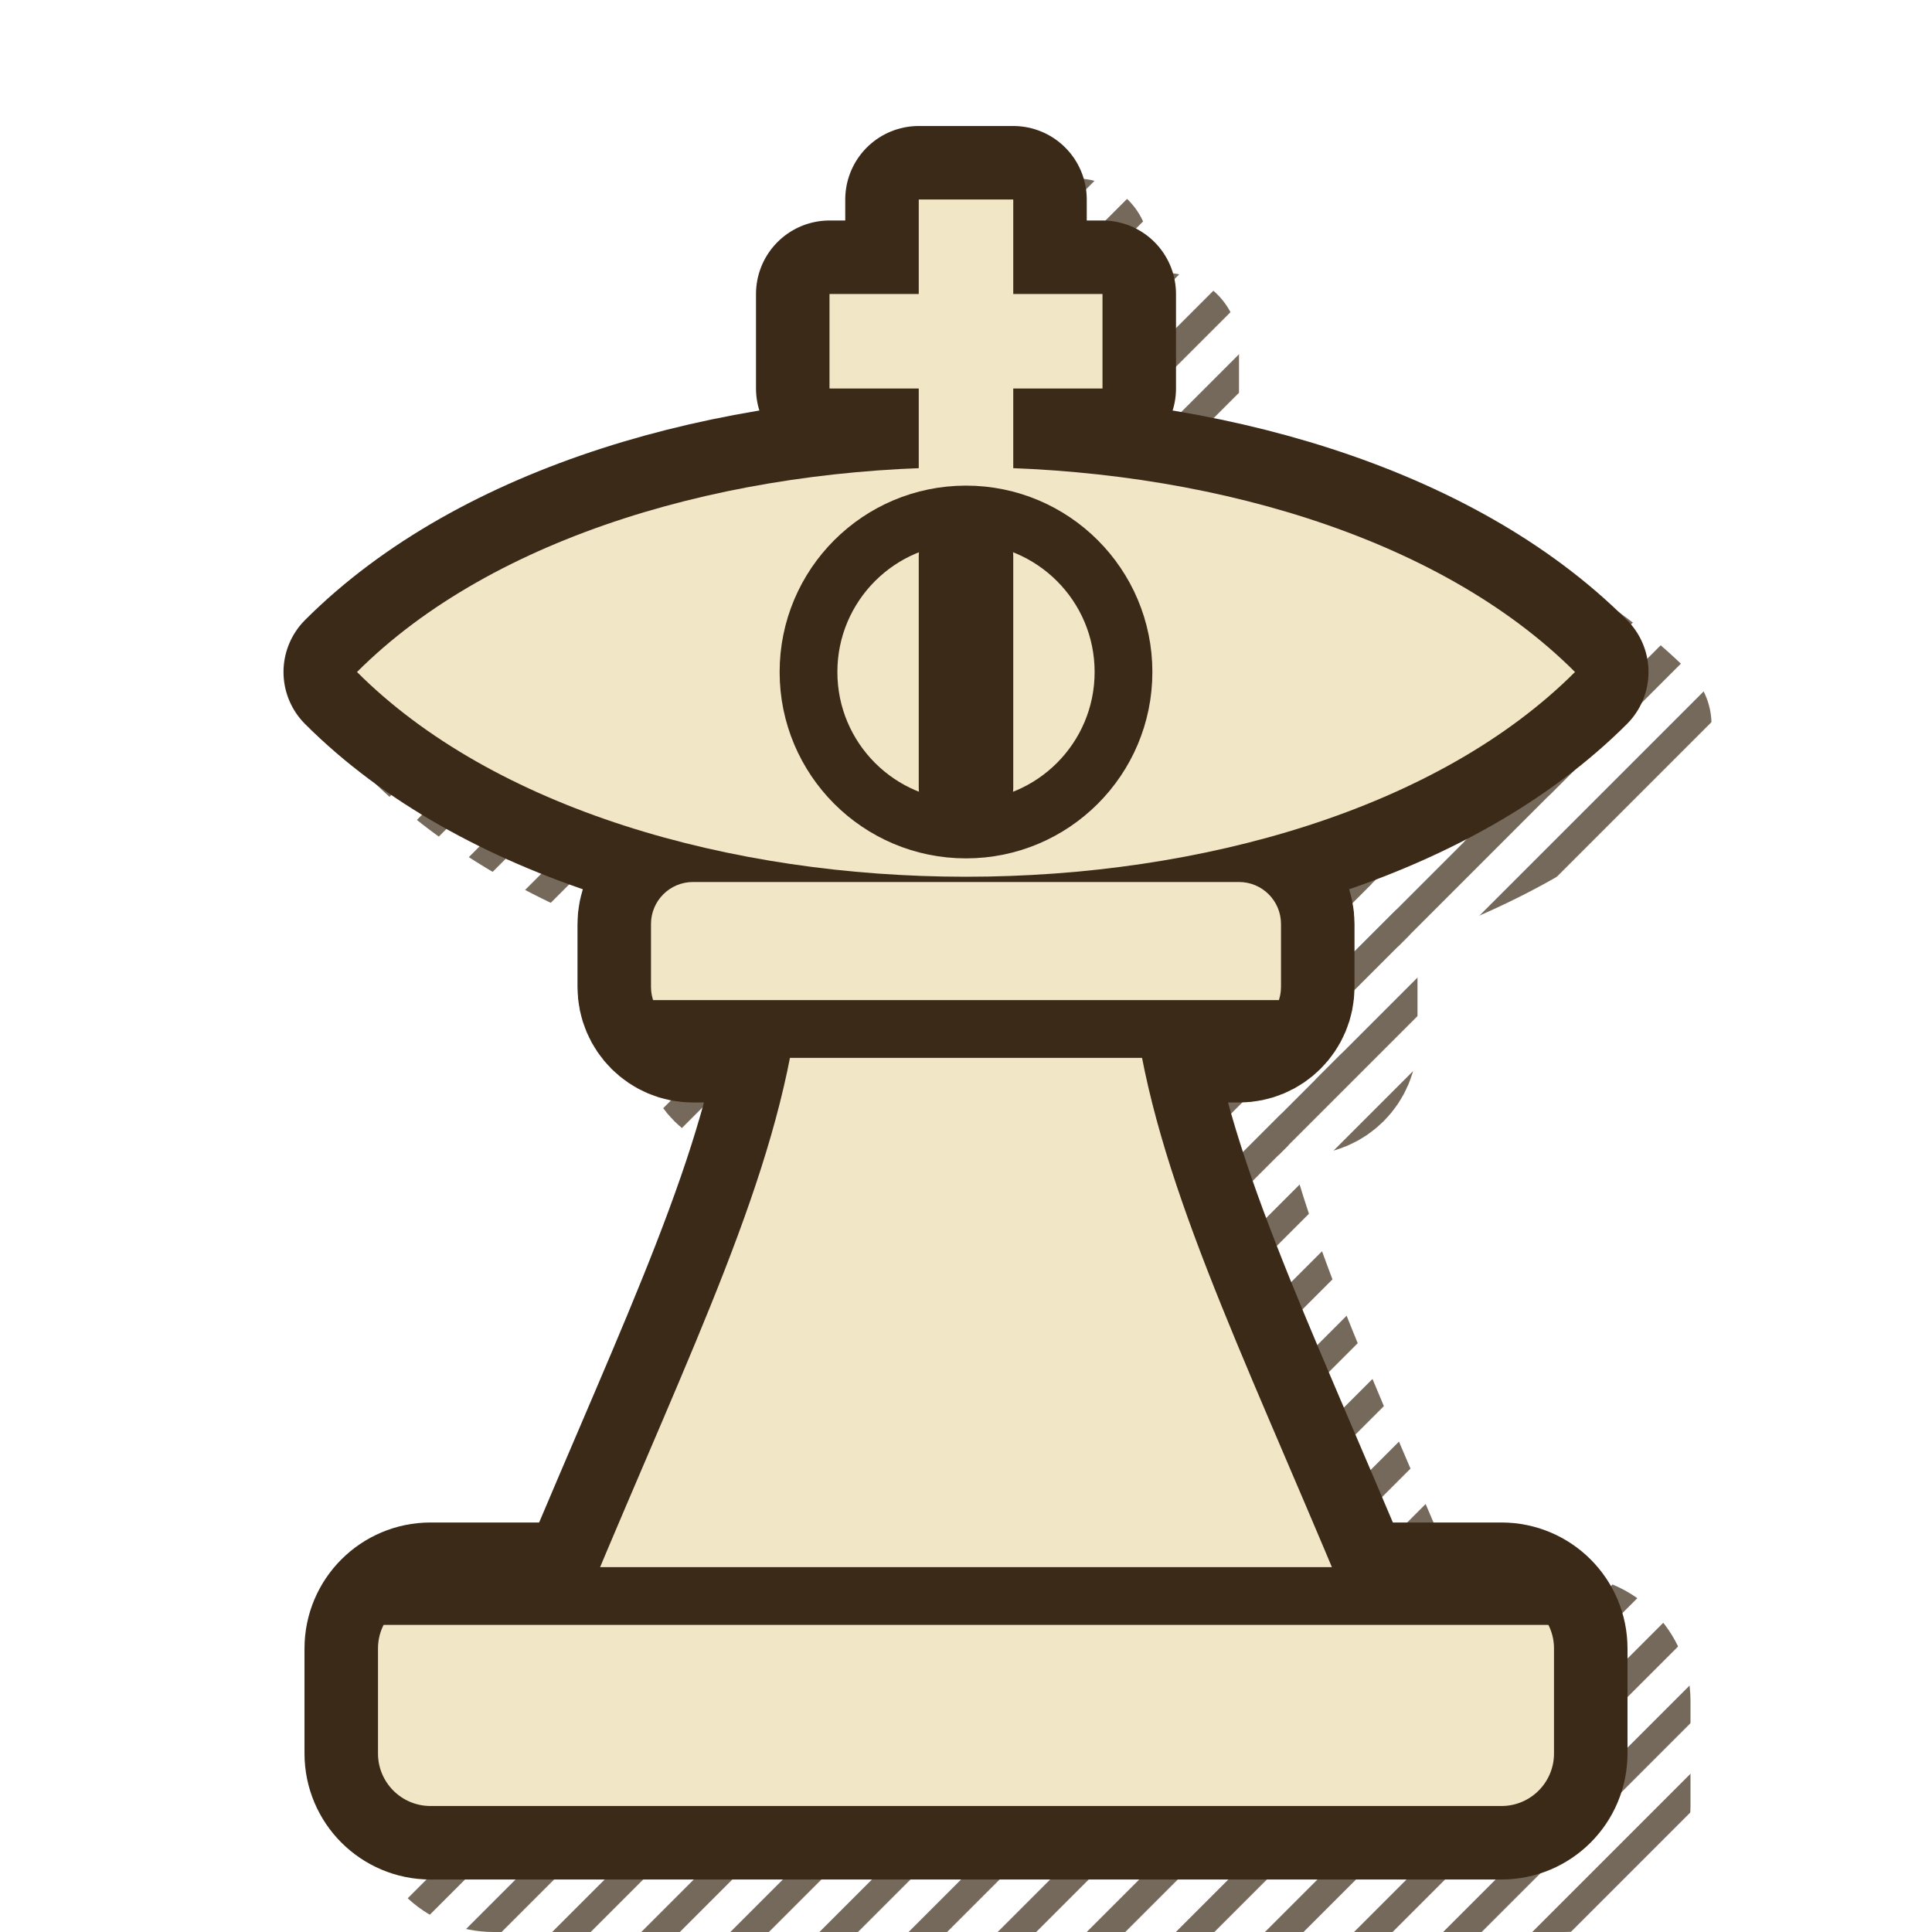
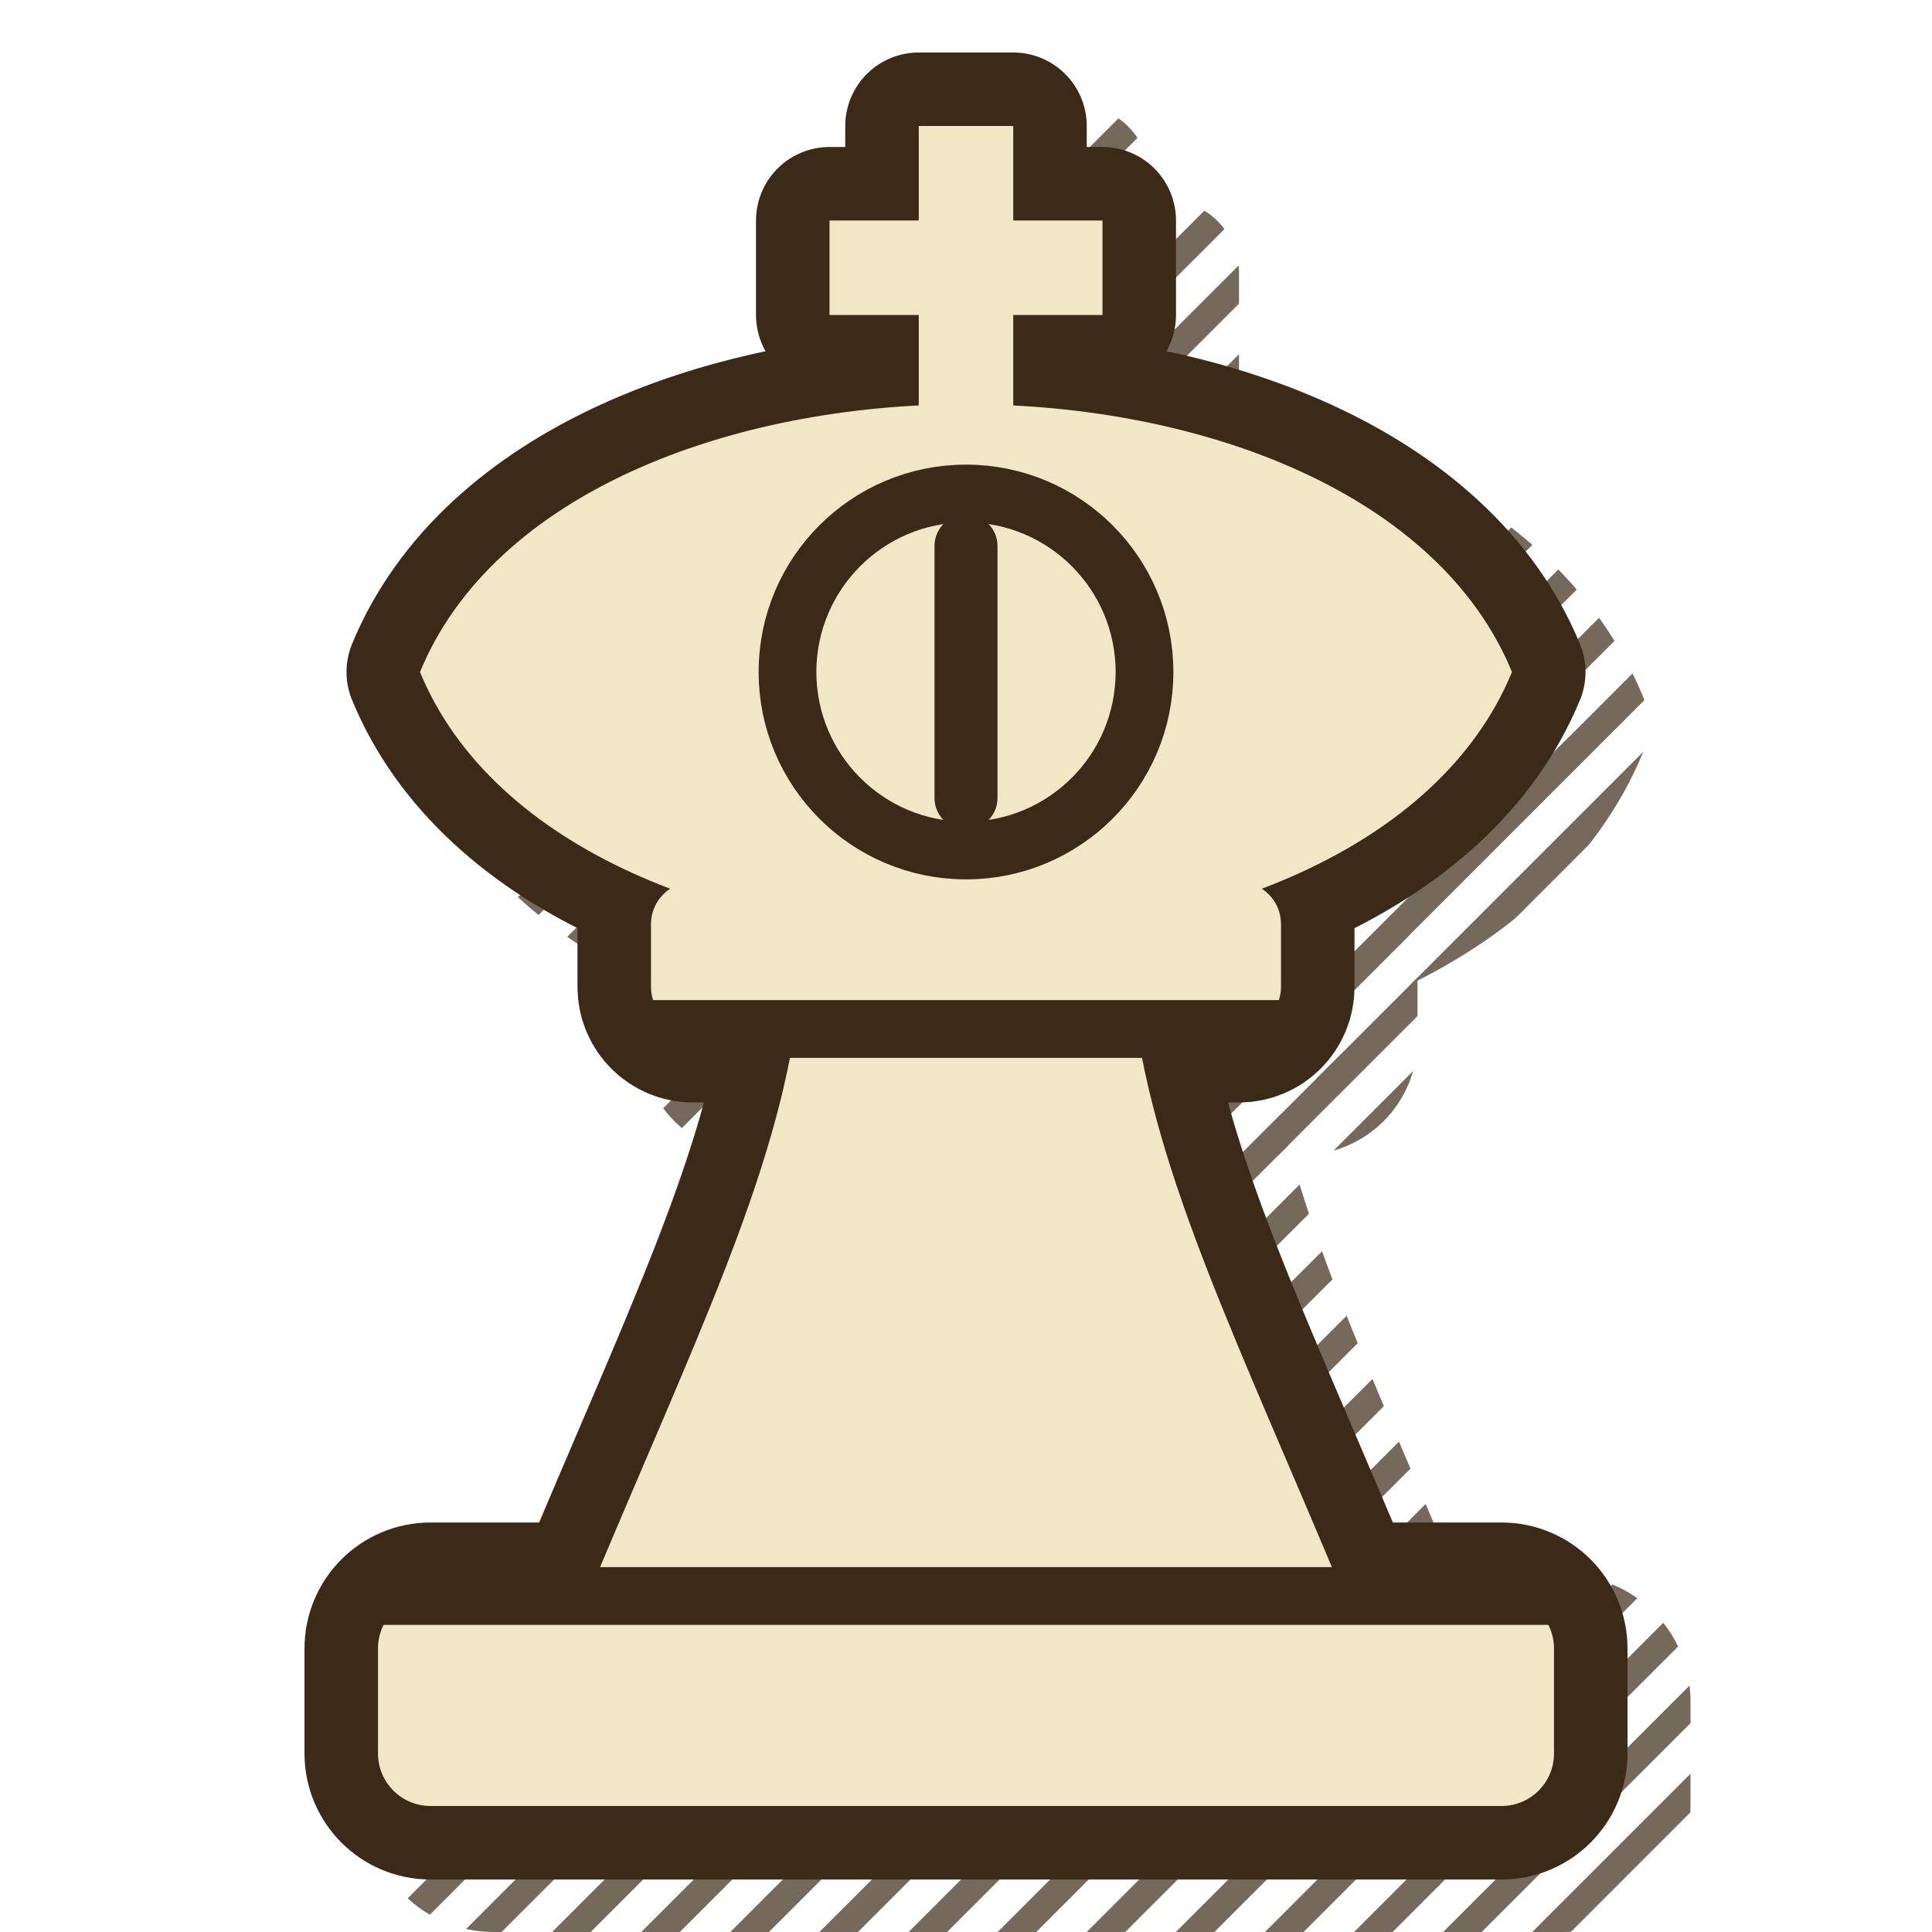
<svg xmlns="http://www.w3.org/2000/svg" viewBox="4 2 92 92">
  <defs>
    <pattern id="hwE" width="3" height="3" patternUnits="userSpaceOnUse" patternTransform="rotate(45)">
      <rect width="1.3" height="3" fill="#3b2a17" />
    </pattern>
  </defs>
  <g fill="url(#hwE)" stroke="url(#hwE)" stroke-width="7.0" stroke-linejoin="round" opacity="0.7" transform="translate(3 2.5)">
    <rect x="22" y="78" width="56" height="10" rx="2.5" />
    <path d="M32 78 C37 66 41 58 42 50 H58 C59 58 63 66 68 78 Z" />
    <rect x="35" y="44" width="30" height="7" rx="2" />
-     <path d="M47.75 27 V20.5 H43.5 V16 H47.75 V11.5 H52.25 V16 H56.5 V20.5 H52.25 V27 Z" />
-     <path d="M21 34 C34 21 66 21 79 34 C66 47 34 47 21 34 Z" />
+     <path d="M47.75 23 V17 H43.5 V12.5 H47.75 V8 H52.25 V12.5 H56.5 V17 H52.25 V23 Z" />
+     <path d="M24 34 C31 17 69 17 76 34 C69 51 31 51 24 34 Z" />
  </g>
  <g fill="#3b2a17" stroke="#3b2a17" stroke-width="7.0" stroke-linejoin="round">
    <rect x="22" y="78" width="56" height="10" rx="2.5" />
    <path d="M32 78 C37 66 41 58 42 50 H58 C59 58 63 66 68 78 Z" />
    <rect x="35" y="44" width="30" height="7" rx="2" />
-     <path d="M47.75 27 V20.5 H43.5 V16 H47.75 V11.5 H52.25 V16 H56.5 V20.5 H52.25 V27 Z" />
-     <path d="M21 34 C34 21 66 21 79 34 C66 47 34 47 21 34 Z" />
+     <path d="M47.75 23 V17 H43.5 V12.5 H47.75 V8 H52.25 V12.5 H56.5 V17 H52.25 V23 Z" />
+     <path d="M24 34 C31 17 69 17 76 34 C69 51 31 51 24 34 Z" />
  </g>
  <g fill="#f1e6c6">
    <rect x="22" y="78" width="56" height="10" rx="2.5" />
    <path d="M32 78 C37 66 41 58 42 50 H58 C59 58 63 66 68 78 Z" />
    <rect x="35" y="44" width="30" height="7" rx="2" />
-     <path d="M47.75 27 V20.5 H43.5 V16 H47.75 V11.5 H52.25 V16 H56.5 V20.5 H52.25 V27 Z" />
-     <path d="M21 34 C34 21 66 21 79 34 C66 47 34 47 21 34 Z" />
+     <path d="M47.75 23 V17 H43.5 V12.5 H47.75 V8 H52.25 V12.5 H56.5 V17 H52.25 V23 Z" />
+     <path d="M24 34 C31 17 69 17 76 34 C69 51 31 51 24 34 Z" />
  </g>
  <g fill="none" stroke="#3b2a17" stroke-width="2.75" stroke-linecap="round">
    <path d="M22 78 H78" />
    <path d="M35 51 H65" />
-     <circle cx="50" cy="34" r="7.5" />
-     <path d="M50 28.5 V39.5" stroke-width="4.5" />
+     <circle cx="50" cy="34" r="8.5" />
+     <path d="M50 28 V40" stroke-width="3" />
  </g>
</svg>
